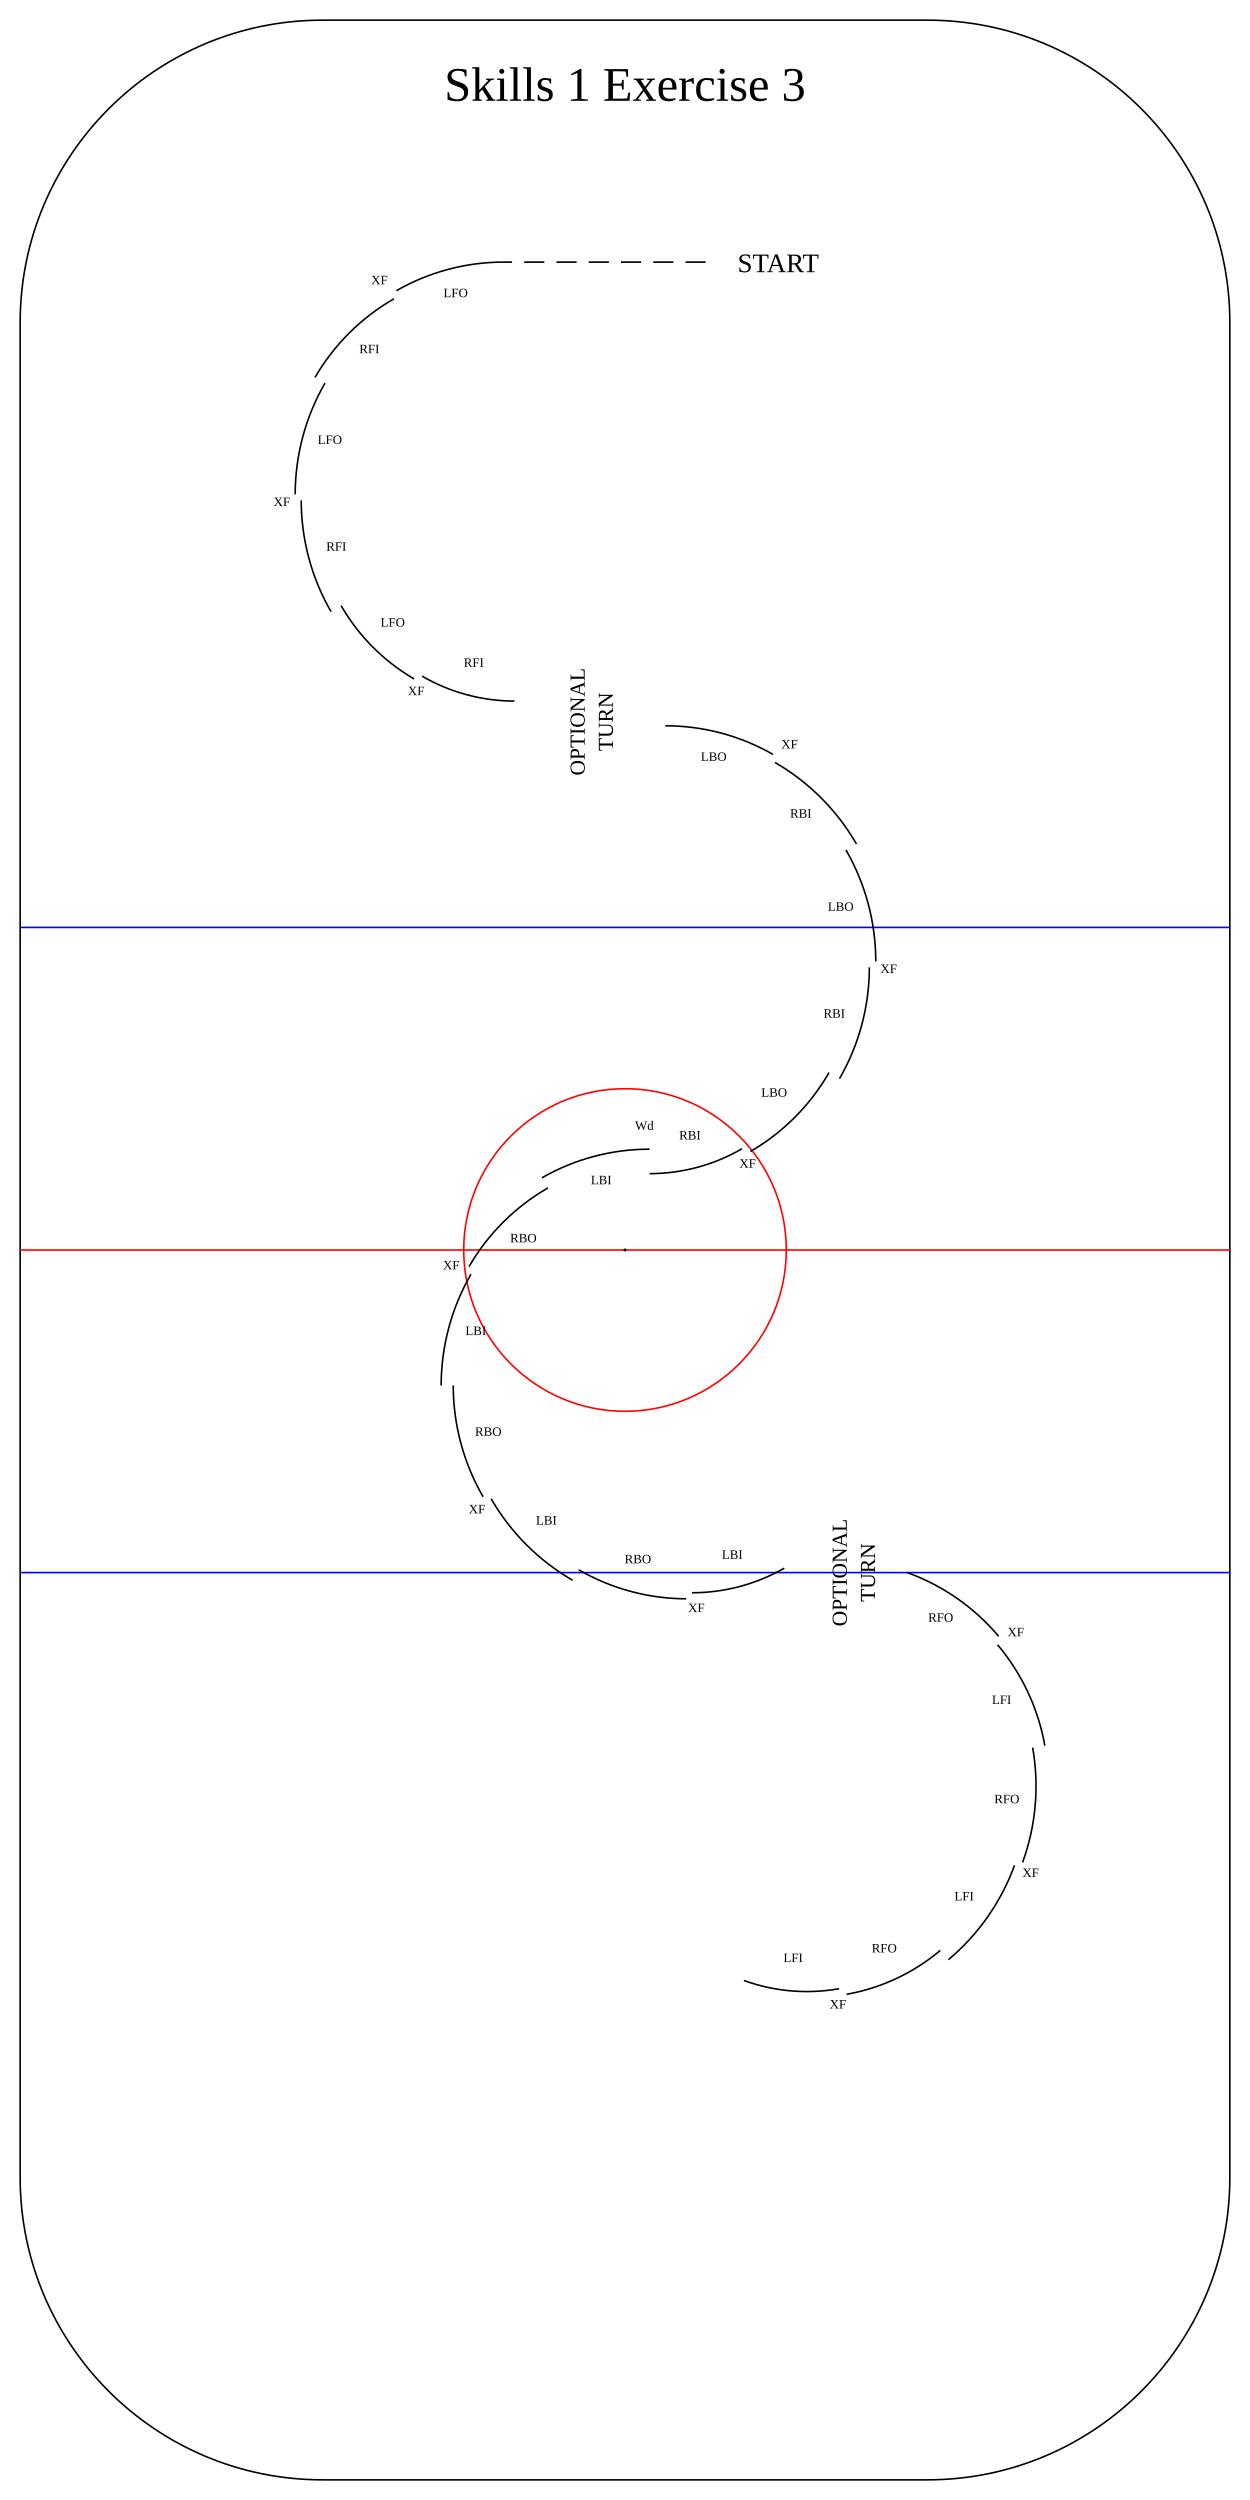
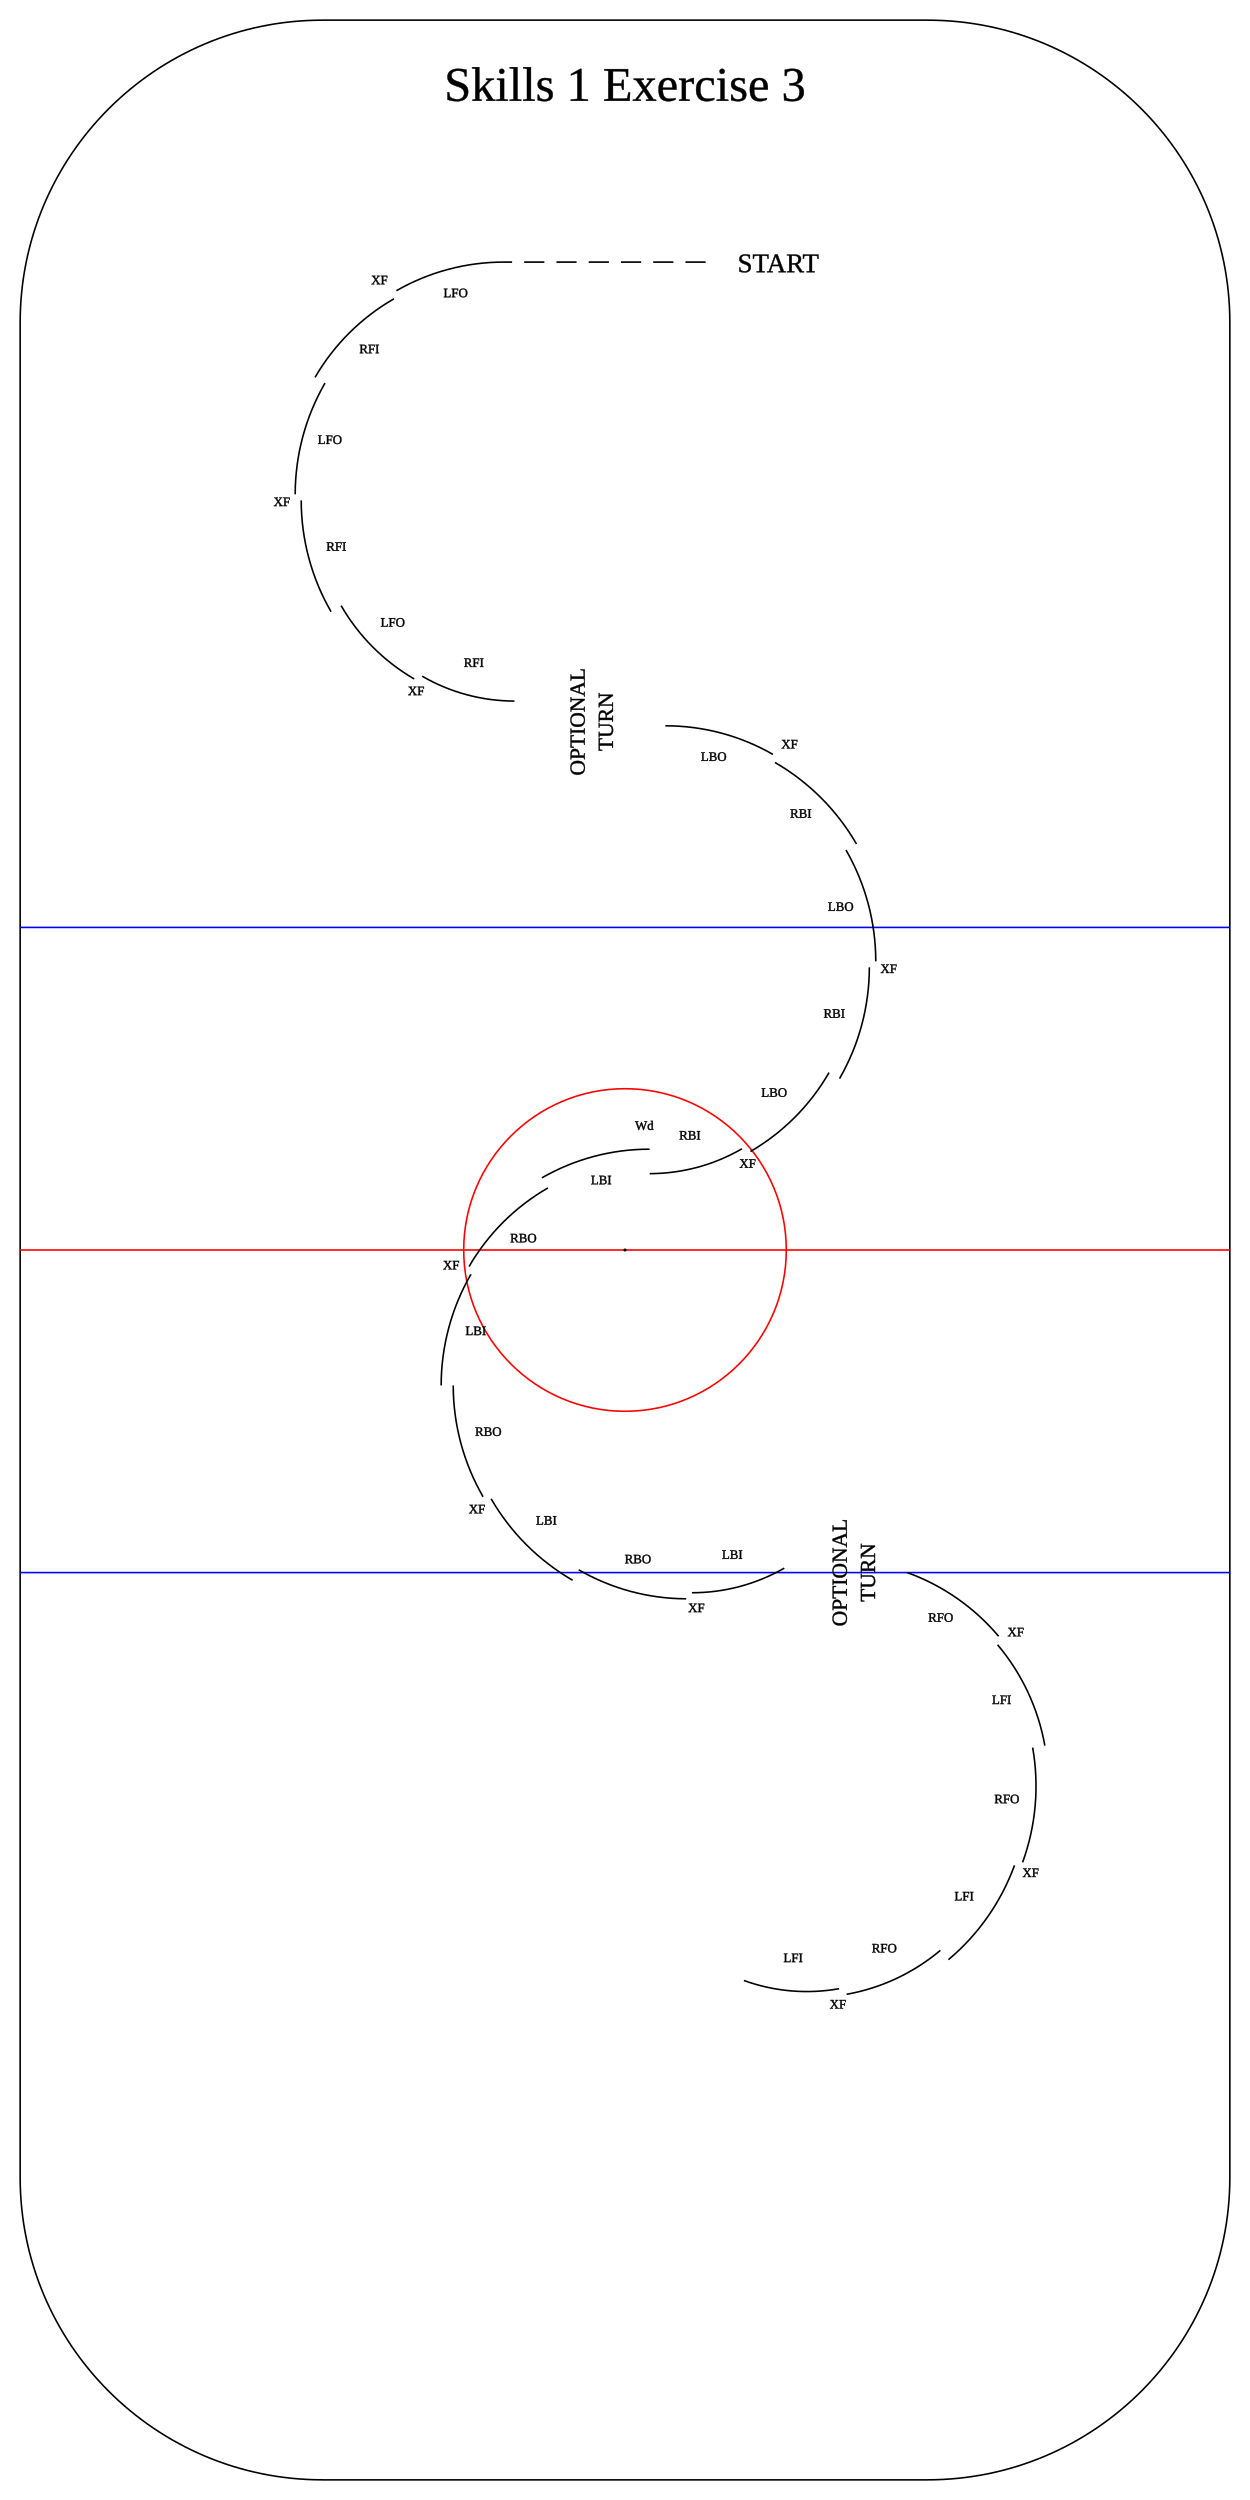
<svg xmlns="http://www.w3.org/2000/svg" xmlns:xlink="http://www.w3.org/1999/xlink" height="6200" viewBox="-50 -50 3100 6200" width="3100">
  <defs>
    <style>
text { text-anchor: middle } path,rect,circle { fill:none; }
</style>
    <g id="Rink">
      <clipPath id="clip-rink">
        <rect height="6100" rx="750" ry="750" width="3000" x="0" y="0" />
      </clipPath>
      <rect height="6100" rx="750" ry="750" style="text { text-anchor: middle } path,rect,circle { fill:none; } clip-path:url(#clip-rink)" width="3000" x="0" y="0" />
      <path d="M 0,3050 l 3000,0" style="stroke:red;" />
      <circle cx="1500" cy="3050" r="400" style="stroke:red;" />
      <circle cx="1500" cy="3050" r="2" style="fill: black;" />
      <path d="M 0,2250 l 3000,0" style="stroke: blue;" />
      <path d="M 0,3850 l 3000,0" style="stroke: blue;" />
    </g>
    <g id="Info" />
    <g id="LF[len=500,label=&quot; &quot;,style=&quot;dashed&quot;]">
      <path d="M 0,0 l 0,500" stroke-dasharray="50 30" />
    </g>
    <g id="LFO[angle=30,len=280]">
      <path d="M 0,0 a 534,534 0 0 0 71,267" />
    </g>
    <g id="xf-RFI[angle=30,len=280]">
      <path d="M 0,0 a 534,534 0 0 0 71,267" />
    </g>
    <g id="LFO[angle=30,len=290]">
      <path d="M 0,0 a 553,553 0 0 0 74,276" />
    </g>
    <g id="xf-RFI[angle=30,len=290]">
      <path d="M 0,0 a 553,553 0 0 0 74,276" />
    </g>
    <g id="LFO[angle=30,len=260]">
      <path d="M 0,0 a 496,496 0 0 0 66,248" />
    </g>
    <g id="xf-RFI--[angle=30]">
      <path d="M 0,0 a 458,458 0 0 0 61,229" />
    </g>
    <g id="LBO[angle=30,len=280]">
      <path d="M 0,0 a 534,534 0 0 1 -71,267" />
    </g>
    <g id="xf-RBI[angle=30,len=290]">
      <path d="M 0,0 a 553,553 0 0 1 -74,276" />
    </g>
    <g id="LBO[angle=30,len=290]">
      <path d="M 0,0 a 553,553 0 0 1 -74,276" />
    </g>
    <g id="xf-RBI--[angle=30]">
      <path d="M 0,0 a 458,458 0 0 1 -61,229" />
    </g>
    <g id="wd-LBI[angle=30,len=280]">
      <path d="M 0,0 a 534,534 0 0 0 71,267" />
    </g>
    <g id="RBO[angle=30,len=280]">
      <path d="M 0,0 a 534,534 0 0 0 71,267" />
    </g>
    <g id="xf-LBI[angle=30,len=290]">
      <path d="M 0,0 a 553,553 0 0 0 74,276" />
    </g>
    <g id="RBO[angle=30,len=290]">
      <path d="M 0,0 a 553,553 0 0 0 74,276" />
    </g>
    <g id="xf-LBI--[angle=30]">
      <path d="M 0,0 a 458,458 0 0 0 61,229" />
    </g>
    <g id="RFO[angle=30,len=280]">
      <path d="M 0,0 a 534,534 0 0 1 -71,267" />
    </g>
    <g id="xf-LFI[angle=30,len=280]">
      <path d="M 0,0 a 534,534 0 0 1 -71,267" />
    </g>
    <g id="RFO[angle=30,len=290]">
      <path d="M 0,0 a 553,553 0 0 1 -74,276" />
    </g>
    <g id="xf-LFI[angle=30,len=290]">
      <path d="M 0,0 a 553,553 0 0 1 -74,276" />
    </g>
    <g id="RFO[angle=30,len=260]">
      <path d="M 0,0 a 496,496 0 0 1 -66,248" />
    </g>
    <g id="xf-LFI--[angle=30]">
      <path d="M 0,0 a 458,458 0 0 1 -61,229" />
    </g>
  </defs>
-   <use id="r_0_c_0_4" style="stroke-width:4; stroke: black;" transform="translate(0 0) rotate(0)" xlink:href="#Rink" />
-   <text style="font-size: 90pt;" x="1500" y="200">
+   <use id="r_0_c_0_4" style="stroke:black; stroke-width:4;" transform="translate(0 0) rotate(0)" xlink:href="#Rink" />
+   <text id="r_1_c_0_53" style="stroke:black; fill:black; font-size: 90pt;" x="1500" y="200">
Skills 1 Exercise 3
</text>
-   <text style="font-size:50pt;" x="1880" y="625">
+   <text id="r_4_c_0_45" style="stroke:black; fill:black; font-size:50pt;" x="1880" y="625">
START
</text>
-   <use id="r_6_c_0_37" style="stroke-width:4; stroke: black;" transform="translate(1700 600) rotate(90)" xlink:href="#LF[len=500,label=&quot; &quot;,style=&quot;dashed&quot;]" />
-   <use id="r_7_c_0_22" style="stroke-width:4; stroke: black;" transform="translate(1200 600) rotate(90)" xlink:href="#LFO[angle=30,len=280]" />
-   <text style="font-size:24pt;" x="1080" y="687">
+   <use id="r_6_c_0_37" style="stroke:black; stroke-width:4;" transform="translate(1700 600) rotate(90)" xlink:href="#LF[len=500,label=&quot; &quot;,style=&quot;dashed&quot;]" />
+   <use id="r_7_c_0_22" style="stroke:black; stroke-width:4;" transform="translate(1200 600) rotate(90)" xlink:href="#LFO[angle=30,len=280]" />
+   <text id="r_7_c_0_22_n2" style="stroke:black; fill:black; font-size:24pt;" x="1080" y="687">
LFO
</text>
-   <use id="r_8_c_0_25" style="stroke-width:4; stroke: black;" transform="translate(927 691) rotate(60)" xlink:href="#xf-RFI[angle=30,len=280]" />
-   <text style="font-size:24pt;" x="866" y="826">
+   <use id="r_8_c_0_25" style="stroke:black; stroke-width:4;" transform="translate(927 691) rotate(60)" xlink:href="#xf-RFI[angle=30,len=280]" />
+   <text id="r_8_c_0_25_n2" style="stroke:black; fill:black; font-size:24pt;" x="866" y="826">
RFI
</text>
-   <text style="font-size:24pt;" x="891" y="655">
- XF
- </text>
-   <use id="r_9_c_0_22" style="stroke-width:4; stroke: black;" transform="translate(756 900) rotate(30)" xlink:href="#LFO[angle=30,len=290]" />
-   <text style="font-size:24pt;" x="768" y="1051">
+   <text id="r_8_c_0_25_n3" style="stroke:black; fill:black; font-size:24pt;" x="891" y="655">
+ XF
+ </text>
+   <use id="r_9_c_0_22" style="stroke:black; stroke-width:4;" transform="translate(756 900) rotate(30)" xlink:href="#LFO[angle=30,len=290]" />
+   <text id="r_9_c_0_22_n2" style="stroke:black; fill:black; font-size:24pt;" x="768" y="1051">
LFO
</text>
-   <use id="r_10_c_0_25" style="stroke-width:4; stroke: black;" transform="translate(697 1191) rotate(0)" xlink:href="#xf-RFI[angle=30,len=290]" />
-   <text style="font-size:24pt;" x="784" y="1316">
+   <use id="r_10_c_0_25" style="stroke:black; stroke-width:4;" transform="translate(697 1191) rotate(0)" xlink:href="#xf-RFI[angle=30,len=290]" />
+   <text id="r_10_c_0_25_n2" style="stroke:black; fill:black; font-size:24pt;" x="784" y="1316">
RFI
</text>
-   <text style="font-size:24pt;" x="649" y="1205">
- XF
- </text>
-   <use id="r_11_c_0_22" style="stroke-width:4; stroke: black;" transform="translate(796 1452) rotate(330)" xlink:href="#LFO[angle=30,len=260]" />
-   <text style="font-size:24pt;" x="924" y="1504">
+   <text id="r_10_c_0_25_n3" style="stroke:black; fill:black; font-size:24pt;" x="649" y="1205">
+ XF
+ </text>
+   <use id="r_11_c_0_22" style="stroke:black; stroke-width:4;" transform="translate(796 1452) rotate(330)" xlink:href="#LFO[angle=30,len=260]" />
+   <text id="r_11_c_0_22_n2" style="stroke:black; fill:black; font-size:24pt;" x="924" y="1504">
LFO
</text>
-   <use id="r_12_c_0_25" style="stroke-width:4; stroke: black;" transform="translate(997 1627) rotate(300)" xlink:href="#xf-RFI--[angle=30]" />
-   <text style="font-size:24pt;" x="1125" y="1604">
+   <use id="r_12_c_0_25" style="stroke:black; stroke-width:4;" transform="translate(997 1627) rotate(300)" xlink:href="#xf-RFI--[angle=30]" />
+   <text id="r_12_c_0_25_n2" style="stroke:black; fill:black; font-size:24pt;" x="1125" y="1604">
RFI
</text>
-   <text style="font-size:24pt;" x="982" y="1674">
- XF
- </text>
-   <text style="font-size:40pt;" transform="rotate(-90,1400,1740)" x="1400" y="1740">
+   <text id="r_12_c_0_25_n3" style="stroke:black; fill:black; font-size:24pt;" x="982" y="1674">
+ XF
+ </text>
+   <text id="r_14_c_0_60" style="stroke:black; fill:black; font-size:40pt;" transform="rotate(-90,1400,1740)" x="1400" y="1740">
OPTIONAL
</text>
-   <text style="font-size:40pt;" transform="rotate(-90,1470,1740)" x="1470" y="1740">
+   <text id="r_15_c_0_56" style="stroke:black; fill:black; font-size:40pt;" transform="rotate(-90,1470,1740)" x="1470" y="1740">
TURN
</text>
-   <use id="r_18_c_0_22" style="stroke-width:4; stroke: black;" transform="translate(1600 1750) rotate(270)" xlink:href="#LBO[angle=30,len=280]" />
-   <text style="font-size:24pt;" x="1720" y="1837">
+   <use id="r_18_c_0_22" style="stroke:black; stroke-width:4;" transform="translate(1600 1750) rotate(270)" xlink:href="#LBO[angle=30,len=280]" />
+   <text id="r_18_c_0_22_n2" style="stroke:black; fill:black; font-size:24pt;" x="1720" y="1837">
LBO
</text>
-   <use id="r_19_c_0_25" style="stroke-width:4; stroke: black;" transform="translate(1872 1841) rotate(300)" xlink:href="#xf-RBI[angle=30,len=290]" />
-   <text style="font-size:24pt;" x="1936" y="1978">
+   <use id="r_19_c_0_25" style="stroke:black; stroke-width:4;" transform="translate(1872 1841) rotate(300)" xlink:href="#xf-RBI[angle=30,len=290]" />
+   <text id="r_19_c_0_25_n2" style="stroke:black; fill:black; font-size:24pt;" x="1936" y="1978">
RBI
</text>
-   <text style="font-size:24pt;" x="1908" y="1806">
- XF
- </text>
-   <use id="r_20_c_0_22" style="stroke-width:4; stroke: black;" transform="translate(2048 2058) rotate(330)" xlink:href="#LBO[angle=30,len=290]" />
-   <text style="font-size:24pt;" x="2035" y="2209">
+   <text id="r_19_c_0_25_n3" style="stroke:black; fill:black; font-size:24pt;" x="1908" y="1806">
+ XF
+ </text>
+   <use id="r_20_c_0_22" style="stroke:black; stroke-width:4;" transform="translate(2048 2058) rotate(330)" xlink:href="#LBO[angle=30,len=290]" />
+   <text id="r_20_c_0_22_n2" style="stroke:black; fill:black; font-size:24pt;" x="2035" y="2209">
LBO
</text>
-   <use id="r_21_c_0_25" style="stroke-width:4; stroke: black;" transform="translate(2106 2349) rotate(0)" xlink:href="#xf-RBI[angle=30,len=290]" />
-   <text style="font-size:24pt;" x="2019" y="2474">
+   <use id="r_21_c_0_25" style="stroke:black; stroke-width:4;" transform="translate(2106 2349) rotate(0)" xlink:href="#xf-RBI[angle=30,len=290]" />
+   <text id="r_21_c_0_25_n2" style="stroke:black; fill:black; font-size:24pt;" x="2019" y="2474">
RBI
</text>
-   <text style="font-size:24pt;" x="2154" y="2363">
- XF
- </text>
-   <use id="r_22_c_0_22" style="stroke-width:4; stroke: black;" transform="translate(2006 2610) rotate(30)" xlink:href="#LBO[angle=30,len=280]" />
-   <text style="font-size:24pt;" x="1870" y="2670">
+   <text id="r_21_c_0_25_n3" style="stroke:black; fill:black; font-size:24pt;" x="2154" y="2363">
+ XF
+ </text>
+   <use id="r_22_c_0_22" style="stroke:black; stroke-width:4;" transform="translate(2006 2610) rotate(30)" xlink:href="#LBO[angle=30,len=280]" />
+   <text id="r_22_c_0_22_n2" style="stroke:black; fill:black; font-size:24pt;" x="1870" y="2670">
LBO
</text>
-   <use id="r_23_c_0_25" style="stroke-width:4; stroke: black;" transform="translate(1790 2799) rotate(60)" xlink:href="#xf-RBI--[angle=30]" />
-   <text style="font-size:24pt;" x="1661" y="2776">
+   <use id="r_23_c_0_25" style="stroke:black; stroke-width:4;" transform="translate(1790 2799) rotate(60)" xlink:href="#xf-RBI--[angle=30]" />
+   <text id="r_23_c_0_25_n2" style="stroke:black; fill:black; font-size:24pt;" x="1661" y="2776">
RBI
</text>
-   <text style="font-size:24pt;" x="1804" y="2846">
- XF
- </text>
-   <use id="r_25_c_0_25" style="stroke-width:4; stroke: black;" transform="translate(1561 2800) rotate(90)" xlink:href="#wd-LBI[angle=30,len=280]" />
-   <text style="font-size:24pt;" x="1441" y="2887">
- LBI
- </text>
-   <text style="font-size:24pt;" x="1548" y="2752">
+   <text id="r_23_c_0_25_n3" style="stroke:black; fill:black; font-size:24pt;" x="1804" y="2846">
+ XF
+ </text>
+   <use id="r_25_c_0_25" style="stroke:black; stroke-width:4;" transform="translate(1561 2800) rotate(90)" xlink:href="#wd-LBI[angle=30,len=280]" />
+   <text id="r_25_c_0_25_n2" style="stroke:black; fill:black; font-size:24pt;" x="1441" y="2887">
+ LBI
+ </text>
+   <text id="r_25_c_0_25_n3" style="stroke:black; fill:black; font-size:24pt;" x="1548" y="2752">
Wd
</text>
-   <use id="r_27_c_0_22" style="stroke-width:4; stroke: black;" transform="translate(1309 2896) rotate(60)" xlink:href="#RBO[angle=30,len=280]" />
-   <text style="font-size:24pt;" x="1248" y="3031">
+   <use id="r_27_c_0_22" style="stroke:black; stroke-width:4;" transform="translate(1309 2896) rotate(60)" xlink:href="#RBO[angle=30,len=280]" />
+   <text id="r_27_c_0_22_n2" style="stroke:black; fill:black; font-size:24pt;" x="1248" y="3031">
RBO
</text>
-   <use id="r_28_c_0_25" style="stroke-width:4; stroke: black;" transform="translate(1118 3110) rotate(30)" xlink:href="#xf-LBI[angle=30,len=290]" />
-   <text style="font-size:24pt;" x="1130" y="3261">
- LBI
- </text>
-   <text style="font-size:24pt;" x="1069" y="3098">
- XF
- </text>
-   <use id="r_29_c_0_22" style="stroke-width:4; stroke: black;" transform="translate(1074 3386) rotate(0)" xlink:href="#RBO[angle=30,len=290]" />
-   <text style="font-size:24pt;" x="1161" y="3511">
+   <use id="r_28_c_0_25" style="stroke:black; stroke-width:4;" transform="translate(1118 3110) rotate(30)" xlink:href="#xf-LBI[angle=30,len=290]" />
+   <text id="r_28_c_0_25_n2" style="stroke:black; fill:black; font-size:24pt;" x="1130" y="3261">
+ LBI
+ </text>
+   <text id="r_28_c_0_25_n3" style="stroke:black; fill:black; font-size:24pt;" x="1069" y="3098">
+ XF
+ </text>
+   <use id="r_29_c_0_22" style="stroke:black; stroke-width:4;" transform="translate(1074 3386) rotate(0)" xlink:href="#RBO[angle=30,len=290]" />
+   <text id="r_29_c_0_22_n2" style="stroke:black; fill:black; font-size:24pt;" x="1161" y="3511">
RBO
</text>
-   <use id="r_30_c_0_25" style="stroke-width:4; stroke: black;" transform="translate(1168 3667) rotate(330)" xlink:href="#xf-LBI[angle=30,len=290]" />
-   <text style="font-size:24pt;" x="1305" y="3731">
- LBI
- </text>
-   <text style="font-size:24pt;" x="1133" y="3703">
- XF
- </text>
-   <use id="r_31_c_0_22" style="stroke-width:4; stroke: black;" transform="translate(1385 3843) rotate(300)" xlink:href="#RBO[angle=30,len=280]" />
-   <text style="font-size:24pt;" x="1532" y="3827">
+   <use id="r_30_c_0_25" style="stroke:black; stroke-width:4;" transform="translate(1168 3667) rotate(330)" xlink:href="#xf-LBI[angle=30,len=290]" />
+   <text id="r_30_c_0_25_n2" style="stroke:black; fill:black; font-size:24pt;" x="1305" y="3731">
+ LBI
+ </text>
+   <text id="r_30_c_0_25_n3" style="stroke:black; fill:black; font-size:24pt;" x="1133" y="3703">
+ XF
+ </text>
+   <use id="r_31_c_0_22" style="stroke:black; stroke-width:4;" transform="translate(1385 3843) rotate(300)" xlink:href="#RBO[angle=30,len=280]" />
+   <text id="r_31_c_0_22_n2" style="stroke:black; fill:black; font-size:24pt;" x="1532" y="3827">
RBO
</text>
-   <use id="r_32_c_0_25" style="stroke-width:4; stroke: black;" transform="translate(1666 3900) rotate(270)" xlink:href="#xf-LBI--[angle=30]" />
-   <text style="font-size:24pt;" x="1766" y="3816">
- LBI
- </text>
-   <text style="font-size:24pt;" x="1677" y="3948">
- XF
- </text>
-   <text style="font-size:40pt;" transform="rotate(-90,2050,3850)" x="2050" y="3850">
+   <use id="r_32_c_0_25" style="stroke:black; stroke-width:4;" transform="translate(1666 3900) rotate(270)" xlink:href="#xf-LBI--[angle=30]" />
+   <text id="r_32_c_0_25_n2" style="stroke:black; fill:black; font-size:24pt;" x="1766" y="3816">
+ LBI
+ </text>
+   <text id="r_32_c_0_25_n3" style="stroke:black; fill:black; font-size:24pt;" x="1677" y="3948">
+ XF
+ </text>
+   <text id="r_34_c_0_60" style="stroke:black; fill:black; font-size:40pt;" transform="rotate(-90,2050,3850)" x="2050" y="3850">
OPTIONAL
</text>
-   <text style="font-size:40pt;" transform="rotate(-90,2120,3850)" x="2120" y="3850">
+   <text id="r_35_c_0_56" style="stroke:black; fill:black; font-size:40pt;" transform="rotate(-90,2120,3850)" x="2120" y="3850">
TURN
</text>
-   <use id="r_38_c_0_22" style="stroke-width:4; stroke: black;" transform="translate(2200 3850) rotate(290)" xlink:href="#RFO[angle=30,len=280]" />
-   <text style="font-size:24pt;" x="2283" y="3972">
+   <use id="r_38_c_0_22" style="stroke:black; stroke-width:4;" transform="translate(2200 3850) rotate(290)" xlink:href="#RFO[angle=30,len=280]" />
+   <text id="r_38_c_0_22_n2" style="stroke:black; fill:black; font-size:24pt;" x="2283" y="3972">
RFO
</text>
-   <use id="r_39_c_0_25" style="stroke-width:4; stroke: black;" transform="translate(2424 4029) rotate(320)" xlink:href="#xf-LFI[angle=30,len=280]" />
-   <text style="font-size:24pt;" x="2434" y="4176">
+   <use id="r_39_c_0_25" style="stroke:black; stroke-width:4;" transform="translate(2424 4029) rotate(320)" xlink:href="#xf-LFI[angle=30,len=280]" />
+   <text id="r_39_c_0_25_n2" style="stroke:black; fill:black; font-size:24pt;" x="2434" y="4176">
LFI
</text>
-   <text style="font-size:24pt;" x="2469" y="4008">
- XF
- </text>
-   <use id="r_40_c_0_22" style="stroke-width:4; stroke: black;" transform="translate(2511 4284) rotate(350)" xlink:href="#RFO[angle=30,len=290]" />
-   <text style="font-size:24pt;" x="2447" y="4422">
+   <text id="r_39_c_0_25_n3" style="stroke:black; fill:black; font-size:24pt;" x="2469" y="4008">
+ XF
+ </text>
+   <use id="r_40_c_0_22" style="stroke:black; stroke-width:4;" transform="translate(2511 4284) rotate(350)" xlink:href="#RFO[angle=30,len=290]" />
+   <text id="r_40_c_0_22_n2" style="stroke:black; fill:black; font-size:24pt;" x="2447" y="4422">
RFO
</text>
-   <use id="r_41_c_0_25" style="stroke-width:4; stroke: black;" transform="translate(2466 4576) rotate(20)" xlink:href="#xf-LFI[angle=30,len=290]" />
-   <text style="font-size:24pt;" x="2341" y="4663">
+   <use id="r_41_c_0_25" style="stroke:black; stroke-width:4;" transform="translate(2466 4576) rotate(20)" xlink:href="#xf-LFI[angle=30,len=290]" />
+   <text id="r_41_c_0_25_n2" style="stroke:black; fill:black; font-size:24pt;" x="2341" y="4663">
LFI
</text>
-   <text style="font-size:24pt;" x="2506" y="4605">
- XF
- </text>
-   <use id="r_42_c_0_22" style="stroke-width:4; stroke: black;" transform="translate(2282 4787) rotate(50)" xlink:href="#RFO[angle=30,len=260]" />
-   <text style="font-size:24pt;" x="2143" y="4792">
+   <text id="r_41_c_0_25_n3" style="stroke:black; fill:black; font-size:24pt;" x="2506" y="4605">
+ XF
+ </text>
+   <use id="r_42_c_0_22" style="stroke:black; stroke-width:4;" transform="translate(2282 4787) rotate(50)" xlink:href="#RFO[angle=30,len=260]" />
+   <text id="r_42_c_0_22_n2" style="stroke:black; fill:black; font-size:24pt;" x="2143" y="4792">
RFO
</text>
-   <use id="r_43_c_0_25" style="stroke-width:4; stroke: black;" transform="translate(2031 4882) rotate(80)" xlink:href="#xf-LFI--[angle=30]" />
-   <text style="font-size:24pt;" x="1917" y="4816">
+   <use id="r_43_c_0_25" style="stroke:black; stroke-width:4;" transform="translate(2031 4882) rotate(80)" xlink:href="#xf-LFI--[angle=30]" />
+   <text id="r_43_c_0_25_n2" style="stroke:black; fill:black; font-size:24pt;" x="1917" y="4816">
LFI
</text>
-   <text style="font-size:24pt;" x="2028" y="4931">
+   <text id="r_43_c_0_25_n3" style="stroke:black; fill:black; font-size:24pt;" x="2028" y="4931">
XF
</text>
</svg>
